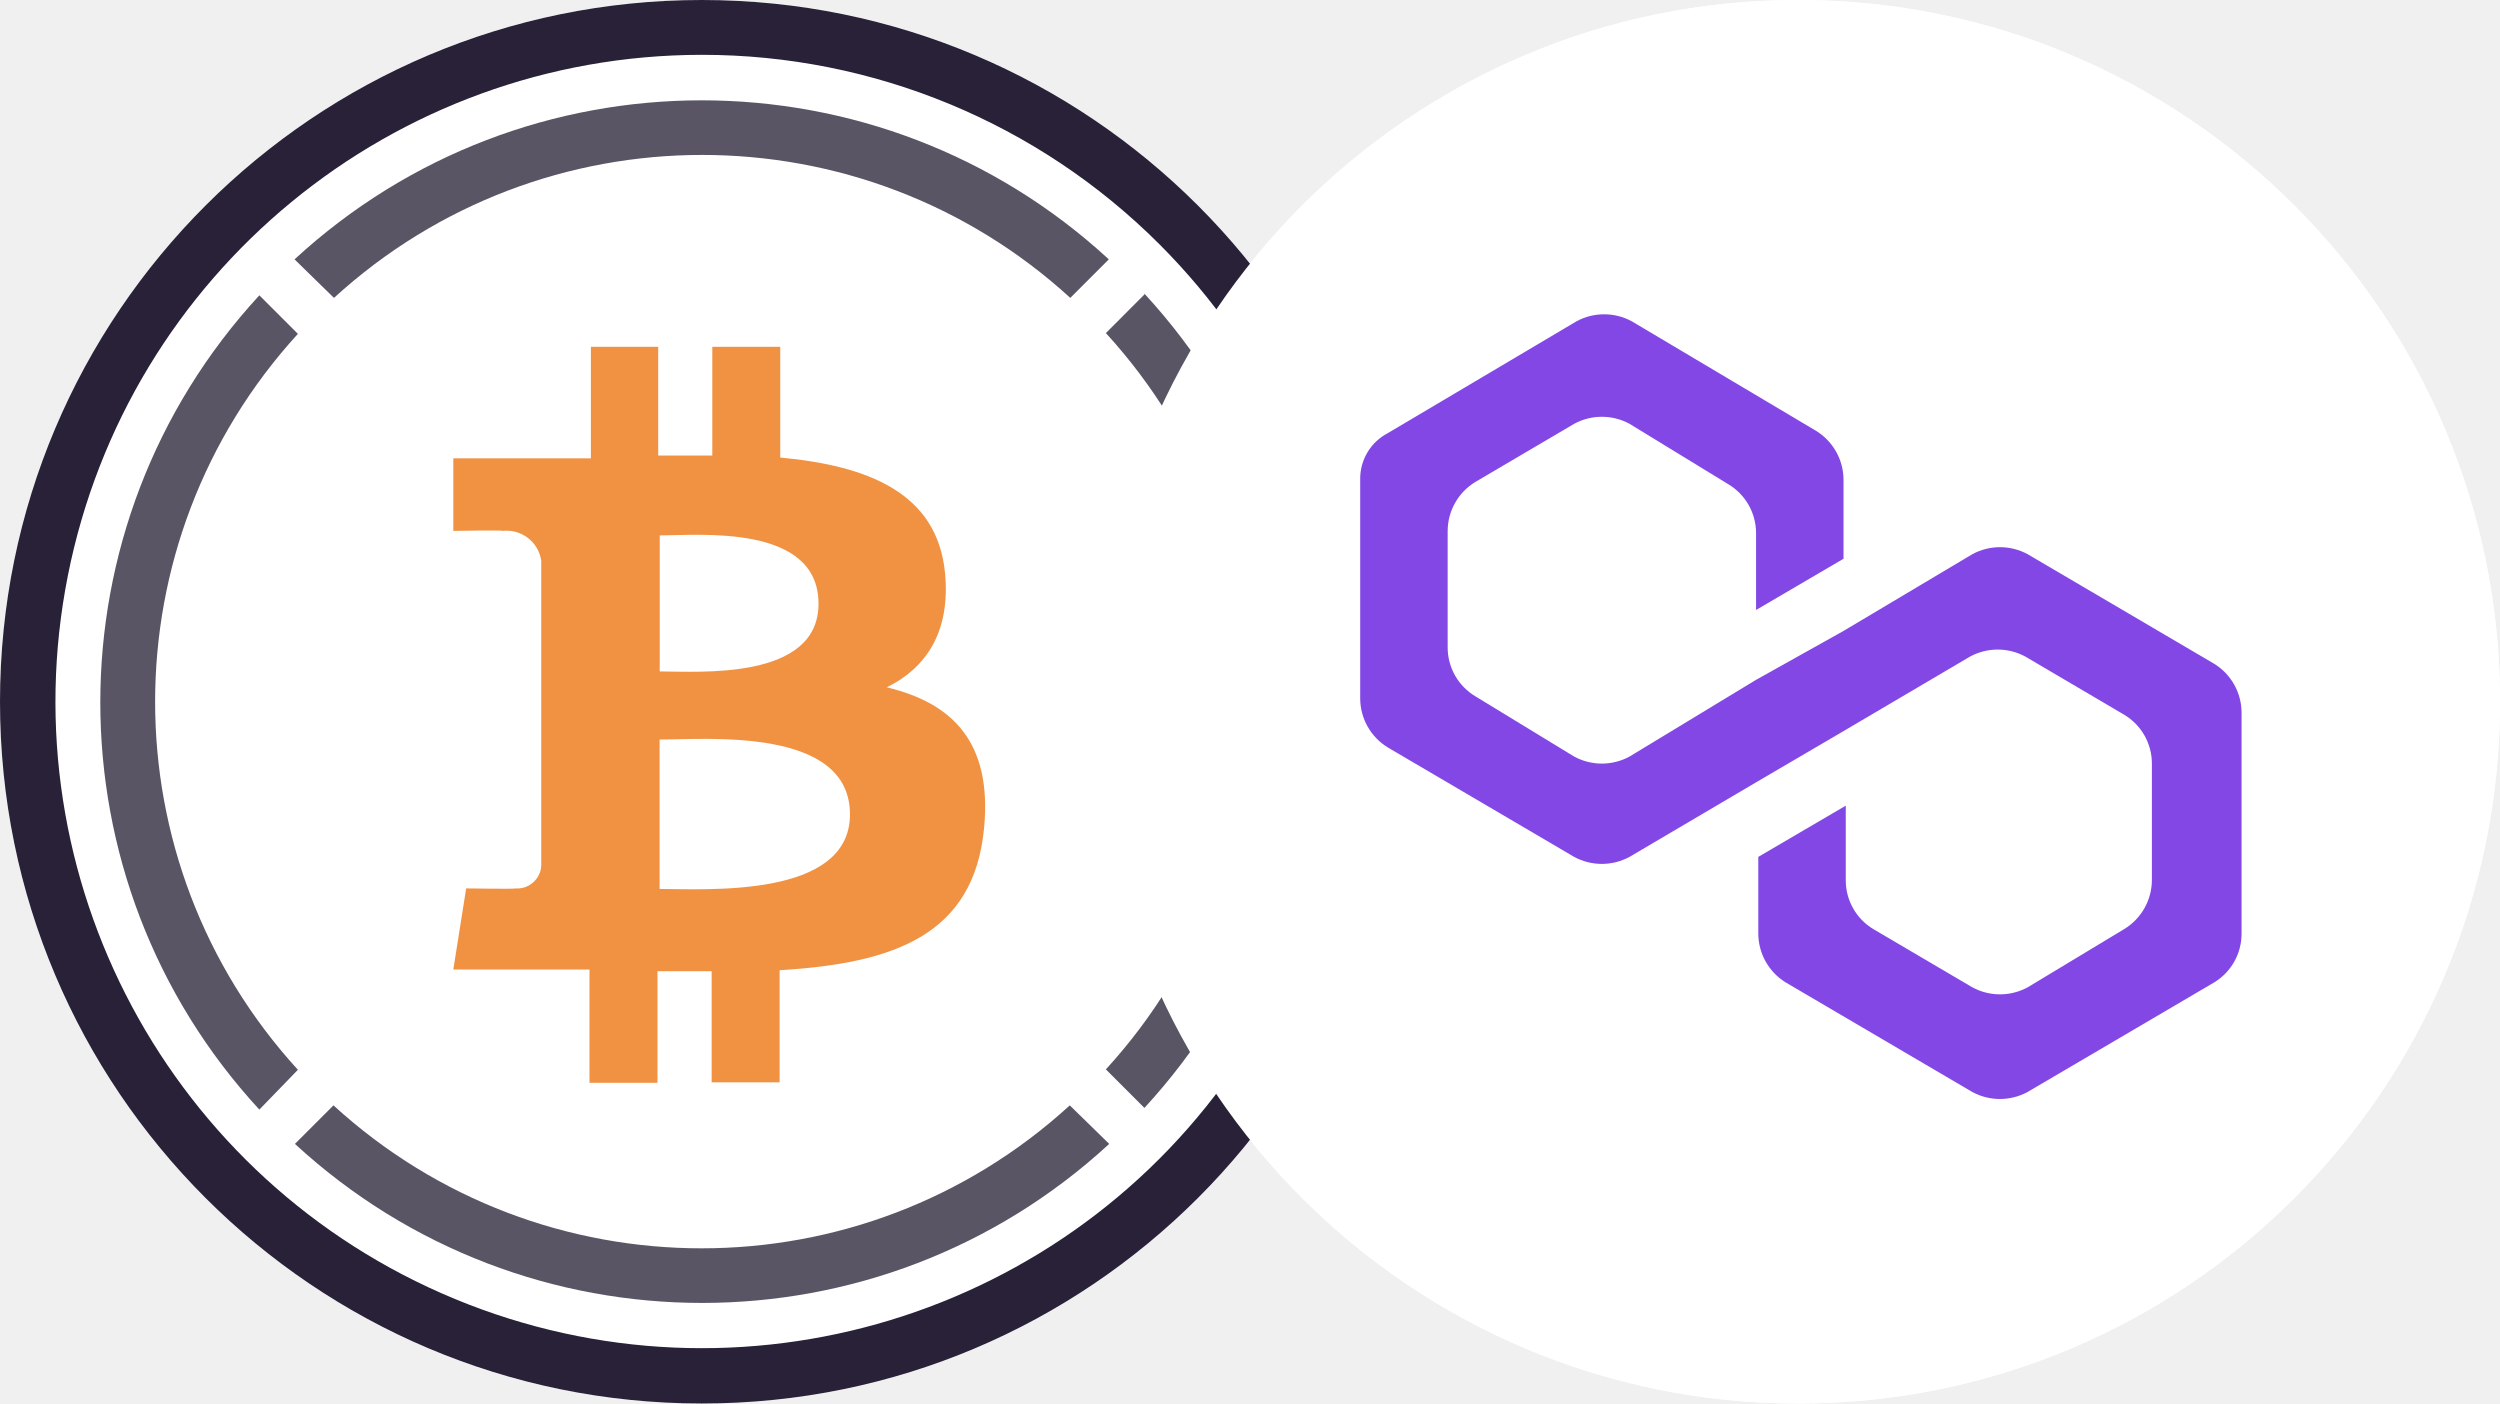
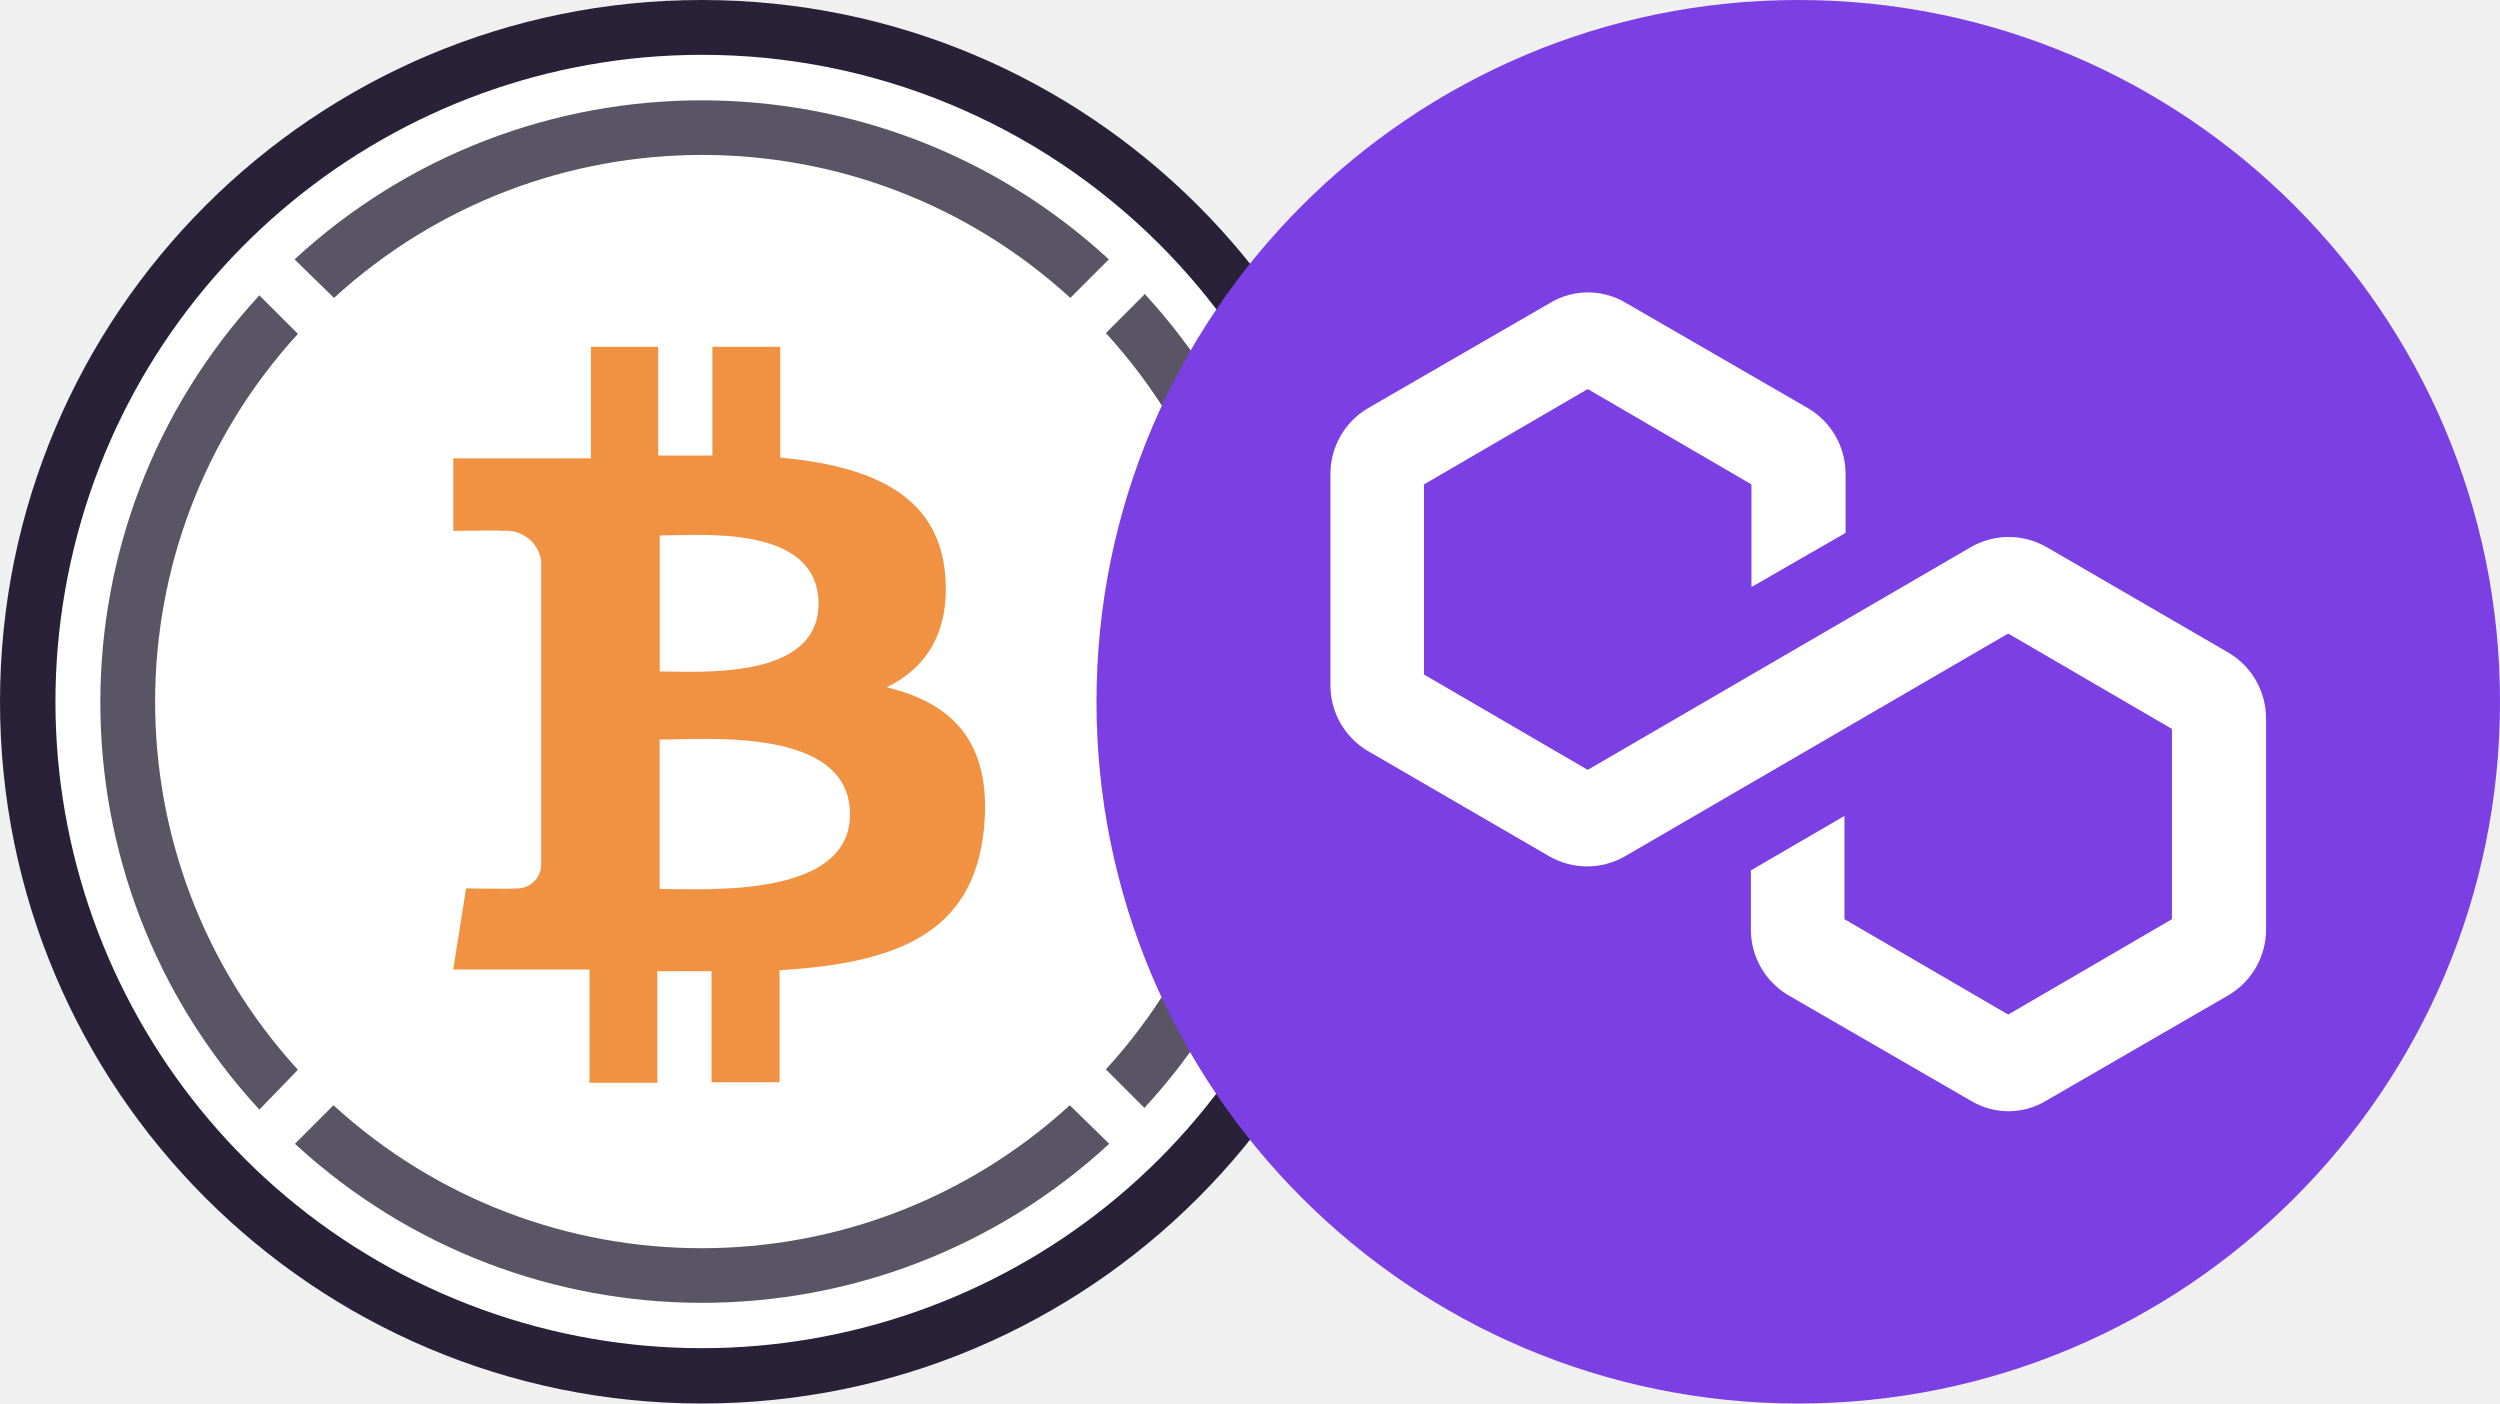
<svg xmlns="http://www.w3.org/2000/svg" width="114" height="64" viewBox="0 0 114 64">
  <defs>
+     <style>
+       .cls-1 {
+         fill: #fff;
+       }
+ 
+       .cls-2 {
+         fill: none;
+       }
+ 
+       .cls-3 {
+         clip-path: url(#clip-path);
+       }
+ 
+       .cls-4 {
+         clip-path: url(#clip-path-2);
+       }
+ 
+       .cls-5 {
+         clip-path: url(#clip-path-3);
+       }
+ 
+       .cls-6 {
+         fill: #5a5564;
+       }
+ 
+       .cls-7 {
+         fill: #f09242;
+       }
+ 
+       .cls-8 {
+         fill: #282138;
+       }
+ 
+       .cls-9 {
+         clip-path: url(#clip-path-4);
+       }
+ 
+       .cls-10 {
+         fill: #7b3fe4;
+       }
+     </style>
    <clipPath id="clip-path">
-       <ellipse id="Ellipse_115" data-name="Ellipse 115" cx="26.5" cy="25.5" rx="26.5" ry="25.5" transform="translate(-24483 -11213.874)" fill="#fff" />
+       <circle id="Ellipse_5483" data-name="Ellipse 5483" class="cls-1" cx="32" cy="32" r="32" transform="translate(-22157 -19922)" />
+     </clipPath>
+     <clipPath id="clip-path-2">
+       <rect id="Rectangle_7545" data-name="Rectangle 7545" class="cls-2" width="64" height="64" />
+     </clipPath>
+     <clipPath id="clip-path-3">
+       <circle id="Ellipse_1850" data-name="Ellipse 1850" class="cls-1" cx="32" cy="32" r="32" transform="translate(-24807 -23472)" />
+     </clipPath>
+     <clipPath id="clip-path-4">
+       <circle id="Ellipse_5468" data-name="Ellipse 5468" class="cls-1" cx="32" cy="32" r="32" transform="translate(-22107 -19922)" />
    </clipPath>
  </defs>
-   <g id="Group_3379" data-name="Group 3379" transform="translate(24392 10389)">
-     <circle id="Ellipse_103" data-name="Ellipse 103" cx="32" cy="32" r="32" transform="translate(-24392 -10389)" fill="#fff" />
-     <circle id="Ellipse_104" data-name="Ellipse 104" cx="32" cy="32" r="32" transform="translate(-24342 -10389)" fill="#fff" />
-     <g id="Layer_2" data-name="Layer 2" transform="translate(-24392 -10389)">
-       <g id="Layer_1" data-name="Layer 1" transform="translate(0 0)">
-         <g id="Page-1">
-           <g id="wbtc_colour" data-name="wbtc colour">
-             <path id="Shape" d="M87.847,22.9,86.09,24.658a24.877,24.877,0,0,1,0,33.576l1.757,1.757a27.39,27.39,0,0,0,0-37.131Z" transform="translate(-35.662 -9.47)" fill="#5a5564" />
-             <path id="Shape-2" data-name="Shape" d="M24.728,16.819a24.877,24.877,0,0,1,33.576,0l1.757-1.757a27.39,27.39,0,0,0-37.131,0Z" transform="translate(-9.499 -3.235)" fill="#5a5564" />
-             <path id="Shape-3" data-name="Shape" d="M16.819,58.305a24.877,24.877,0,0,1,0-33.558L15.061,22.99a27.39,27.39,0,0,0,0,37.131Z" transform="translate(-3.235 -9.523)" fill="#5a5564" />
-             <path id="Shape-4" data-name="Shape" d="M58.293,86.05a24.877,24.877,0,0,1-33.576,0L22.96,87.807a27.39,27.39,0,0,0,37.131,0Z" transform="translate(-9.511 -35.645)" fill="#5a5564" />
-             <path id="Shape-5" data-name="Shape" d="M57.713,37.321c-.351-3.667-3.515-4.9-7.515-5.272V27H47.1v4.956H44.633V27H41.563v5.084H35.29v3.31s2.284-.041,2.249,0A1.6,1.6,0,0,1,39.3,36.753V50.671a1.084,1.084,0,0,1-.375.756,1.072,1.072,0,0,1-.8.269c.041.035-2.249,0-2.249,0l-.586,3.7H41.5v5.166H44.6v-5.09H47.07v5.067h3.1V55.427c5.225-.316,8.868-1.6,9.325-6.5.369-3.936-1.482-5.694-4.44-6.4C56.852,41.644,57.965,40,57.713,37.321Zm-4.335,11c0,3.843-6.584,3.4-8.681,3.4V44.907C46.794,44.912,53.378,44.309,53.378,48.322Zm-1.435-9.606c0,3.515-5.494,3.087-7.24,3.087V35.6C46.449,35.6,51.943,35.054,51.943,38.715Z" transform="translate(-14.619 -11.185)" fill="#f09242" />
-             <path id="Shape-6" data-name="Shape" d="M31.994,64A32,32,0,1,1,64,32,32,32,0,0,1,31.994,64Zm0-61.5a29.487,29.487,0,1,0,20.87,8.632A29.487,29.487,0,0,0,31.994,2.5Z" transform="translate(0 0)" fill="#282138" />
+   <g id="Group_20003" data-name="Group 20003" transform="translate(22157 19922)">
+     <g id="Mask_Group_709" data-name="Mask Group 709" class="cls-3">
+       <g id="Repeat_Grid_4" data-name="Repeat Grid 4" class="cls-4" transform="translate(-22157 -19922)">
+         <g id="Group_995" data-name="Group 995" transform="translate(24807 24032)">
+           <circle id="Ellipse_1807" data-name="Ellipse 1807" class="cls-1" cx="32" cy="32" r="32" transform="translate(-24807 -24032)" />
+           <g id="Mask_Group_72" data-name="Mask Group 72" class="cls-5" transform="translate(0 -560)">
+             <g id="Layer_2" data-name="Layer 2" transform="translate(-24807 -23472)">
+               <g id="Layer_1" data-name="Layer 1">
+                 <g id="Page-1">
+                   <g id="wbtc_colour" data-name="wbtc colour">
+                     <path id="Shape" class="cls-6" d="M52.185,13.431l-1.757,1.757a24.877,24.877,0,0,1,0,33.576l1.757,1.757a27.39,27.39,0,0,0,0-37.131Z" />
+                     <path id="Shape-2" data-name="Shape" class="cls-6" d="M15.23,13.584a24.877,24.877,0,0,1,33.576,0l1.757-1.757a27.39,27.39,0,0,0-37.131,0Z" />
+                     <path id="Shape-3" data-name="Shape" class="cls-6" d="M13.584,48.782a24.877,24.877,0,0,1,0-33.558l-1.757-1.757a27.39,27.39,0,0,0,0,37.131Z" />
+                     <path id="Shape-4" data-name="Shape" class="cls-6" d="M48.782,50.4a24.877,24.877,0,0,1-33.576,0l-1.757,1.757a27.39,27.39,0,0,0,37.131,0Z" />
+                     <path id="Shape-5" data-name="Shape" class="cls-7" d="M43.094,26.137c-.351-3.667-3.515-4.9-7.515-5.272v-5.05H32.486v4.956H30.014V15.815H26.945V20.9H20.671v3.31s2.284-.041,2.249,0a1.6,1.6,0,0,1,1.757,1.359V39.486a1.084,1.084,0,0,1-.375.756,1.072,1.072,0,0,1-.8.269c.041.035-2.249,0-2.249,0l-.586,3.7h6.215v5.166h3.093v-5.09h2.472V49.35h3.1V44.242c5.225-.316,8.868-1.6,9.325-6.5.369-3.936-1.482-5.694-4.44-6.4C42.233,30.459,43.346,28.819,43.094,26.137Zm-4.335,11c0,3.843-6.584,3.4-8.681,3.4V33.722c2.1.006,8.682-.6,8.682,3.415Zm-1.435-9.606c0,3.515-5.494,3.087-7.24,3.087v-6.2c1.746,0,7.241-.548,7.241,3.113Z" />
+                     <path id="Shape-6" data-name="Shape" class="cls-8" d="M31.994,64A32,32,0,1,1,64,32,32,32,0,0,1,31.994,64Zm0-61.5a29.487,29.487,0,1,0,20.87,8.632A29.487,29.487,0,0,0,31.994,2.5Z" />
+                   </g>
+                 </g>
+               </g>
+             </g>
          </g>
        </g>
      </g>
    </g>
-     <g id="Group_3350" data-name="Group 3350" transform="translate(-152)">
-       <circle id="Ellipse_104-2" data-name="Ellipse 104" cx="32" cy="32" r="32" transform="translate(-24190 -10389)" fill="#fff" />
-       <g id="Mask_Group_33" data-name="Mask Group 33" transform="translate(299 831.874)" clip-path="url(#clip-path)">
-         <g id="polygon-matic-logo" transform="translate(-24476.975 -11206.542)">
-           <path id="Path_4126" data-name="Path 4126" d="M30.434,10.808a2.646,2.646,0,0,0-2.519,0l-5.877,3.5-3.988,2.23-5.772,3.5a2.646,2.646,0,0,1-2.519,0L5.247,17.286a2.594,2.594,0,0,1-1.259-2.23V9.746a2.626,2.626,0,0,1,1.259-2.23L9.76,4.861a2.646,2.646,0,0,1,2.519,0l4.513,2.761a2.594,2.594,0,0,1,1.259,2.23v3.5l3.988-2.336V7.409a2.626,2.626,0,0,0-1.259-2.23L12.383.188a2.646,2.646,0,0,0-2.519,0l-8.605,5.1A2.34,2.34,0,0,0,0,7.409v9.982a2.626,2.626,0,0,0,1.259,2.23l8.5,4.991a2.646,2.646,0,0,0,2.519,0l5.772-3.4,3.988-2.336,5.772-3.4a2.646,2.646,0,0,1,2.519,0l4.513,2.655a2.594,2.594,0,0,1,1.259,2.23v5.31a2.626,2.626,0,0,1-1.259,2.23L30.434,30.56a2.646,2.646,0,0,1-2.519,0L23.4,27.905a2.594,2.594,0,0,1-1.259-2.23v-3.4l-3.988,2.336v3.5a2.626,2.626,0,0,0,1.259,2.23l8.5,4.991a2.646,2.646,0,0,0,2.519,0l8.5-4.991a2.594,2.594,0,0,0,1.259-2.23V18.029a2.626,2.626,0,0,0-1.259-2.23Z" transform="translate(0 0.131)" fill="#8247e5" />
-         </g>
+     <g id="Mask_Group_700" data-name="Mask Group 700" class="cls-9">
+       <g id="Primary_Token" data-name="Primary Token" transform="translate(-22107 -19922)">
+         <circle id="Ellipse_5515" data-name="Ellipse 5515" class="cls-10" cx="32" cy="32" r="32" />
+         <path id="Path_40533" data-name="Path 40533" class="cls-1" d="M53.333,32.747V42.4a3.481,3.481,0,0,1-1.707,2.977L43.293,50.2a3.323,3.323,0,0,1-3.413,0l-8.333-4.817A3.481,3.481,0,0,1,29.84,42.4v-2.71l4.267-2.485v4.71l7.467,4.349,7.467-4.349V33.239L41.573,28.89,24.08,39.059a3.466,3.466,0,0,1-3.413,0l-8.333-4.837a3.482,3.482,0,0,1-1.667-2.974V21.594a3.481,3.481,0,0,1,1.707-2.977L20.706,13.8a3.353,3.353,0,0,1,3.413,0l8.333,4.817a3.481,3.481,0,0,1,1.707,2.977V24.3l-4.293,2.469V22.089L22.4,17.741l-7.467,4.349v8.667L22.4,35.105,39.893,24.936a3.466,3.466,0,0,1,3.413,0l8.333,4.837a3.481,3.481,0,0,1,1.693,2.974Z" />
      </g>
    </g>
  </g>
</svg>
